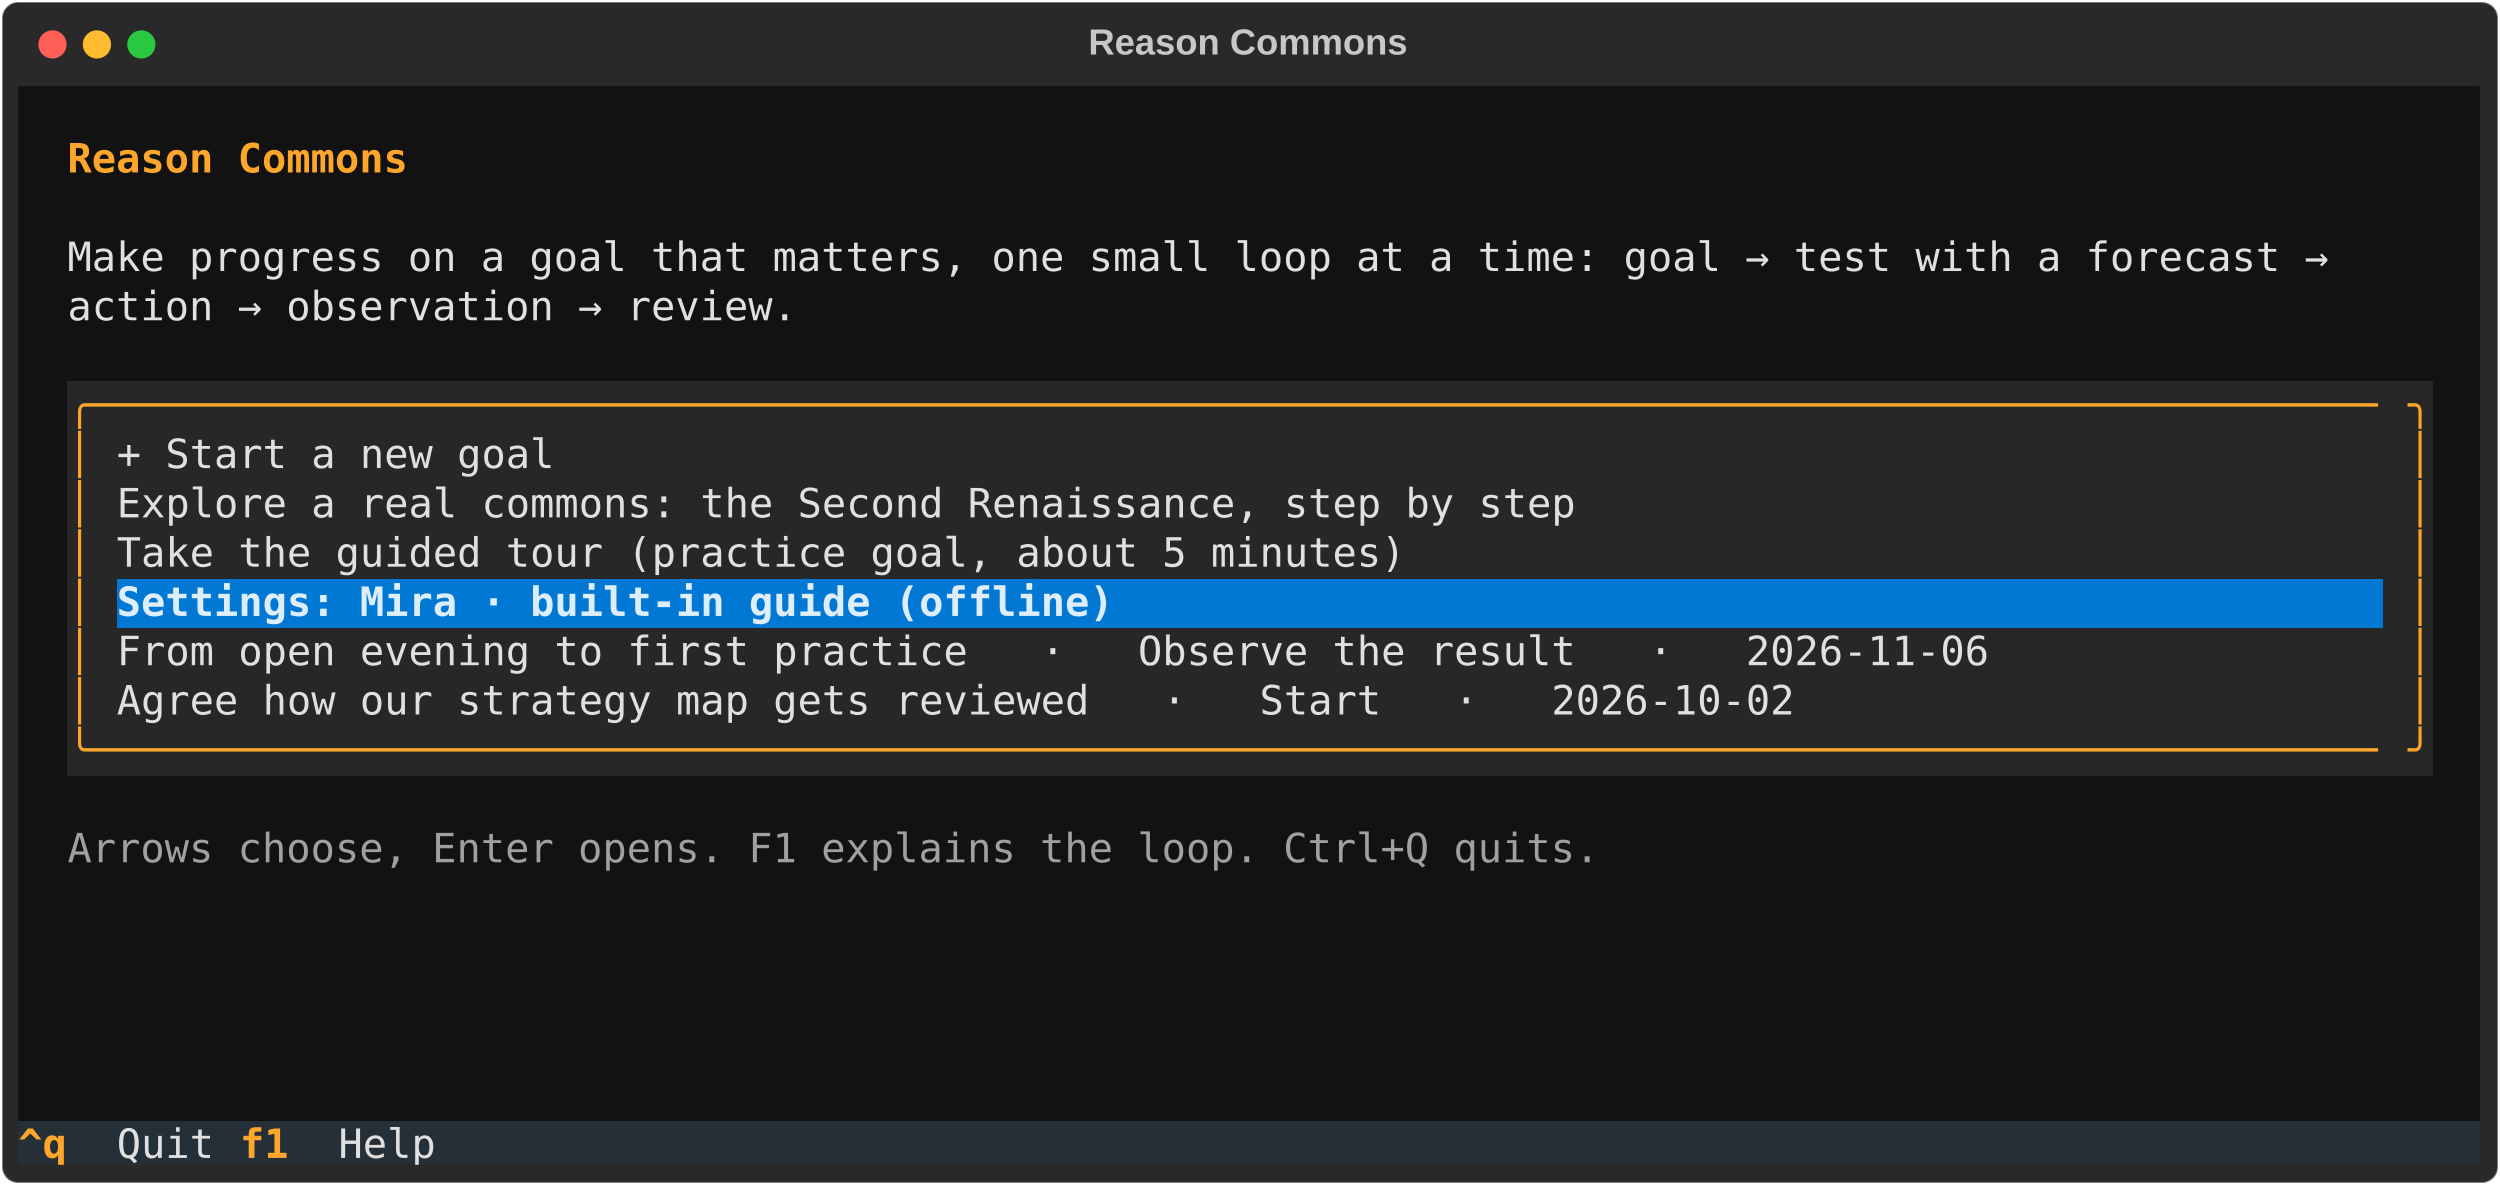
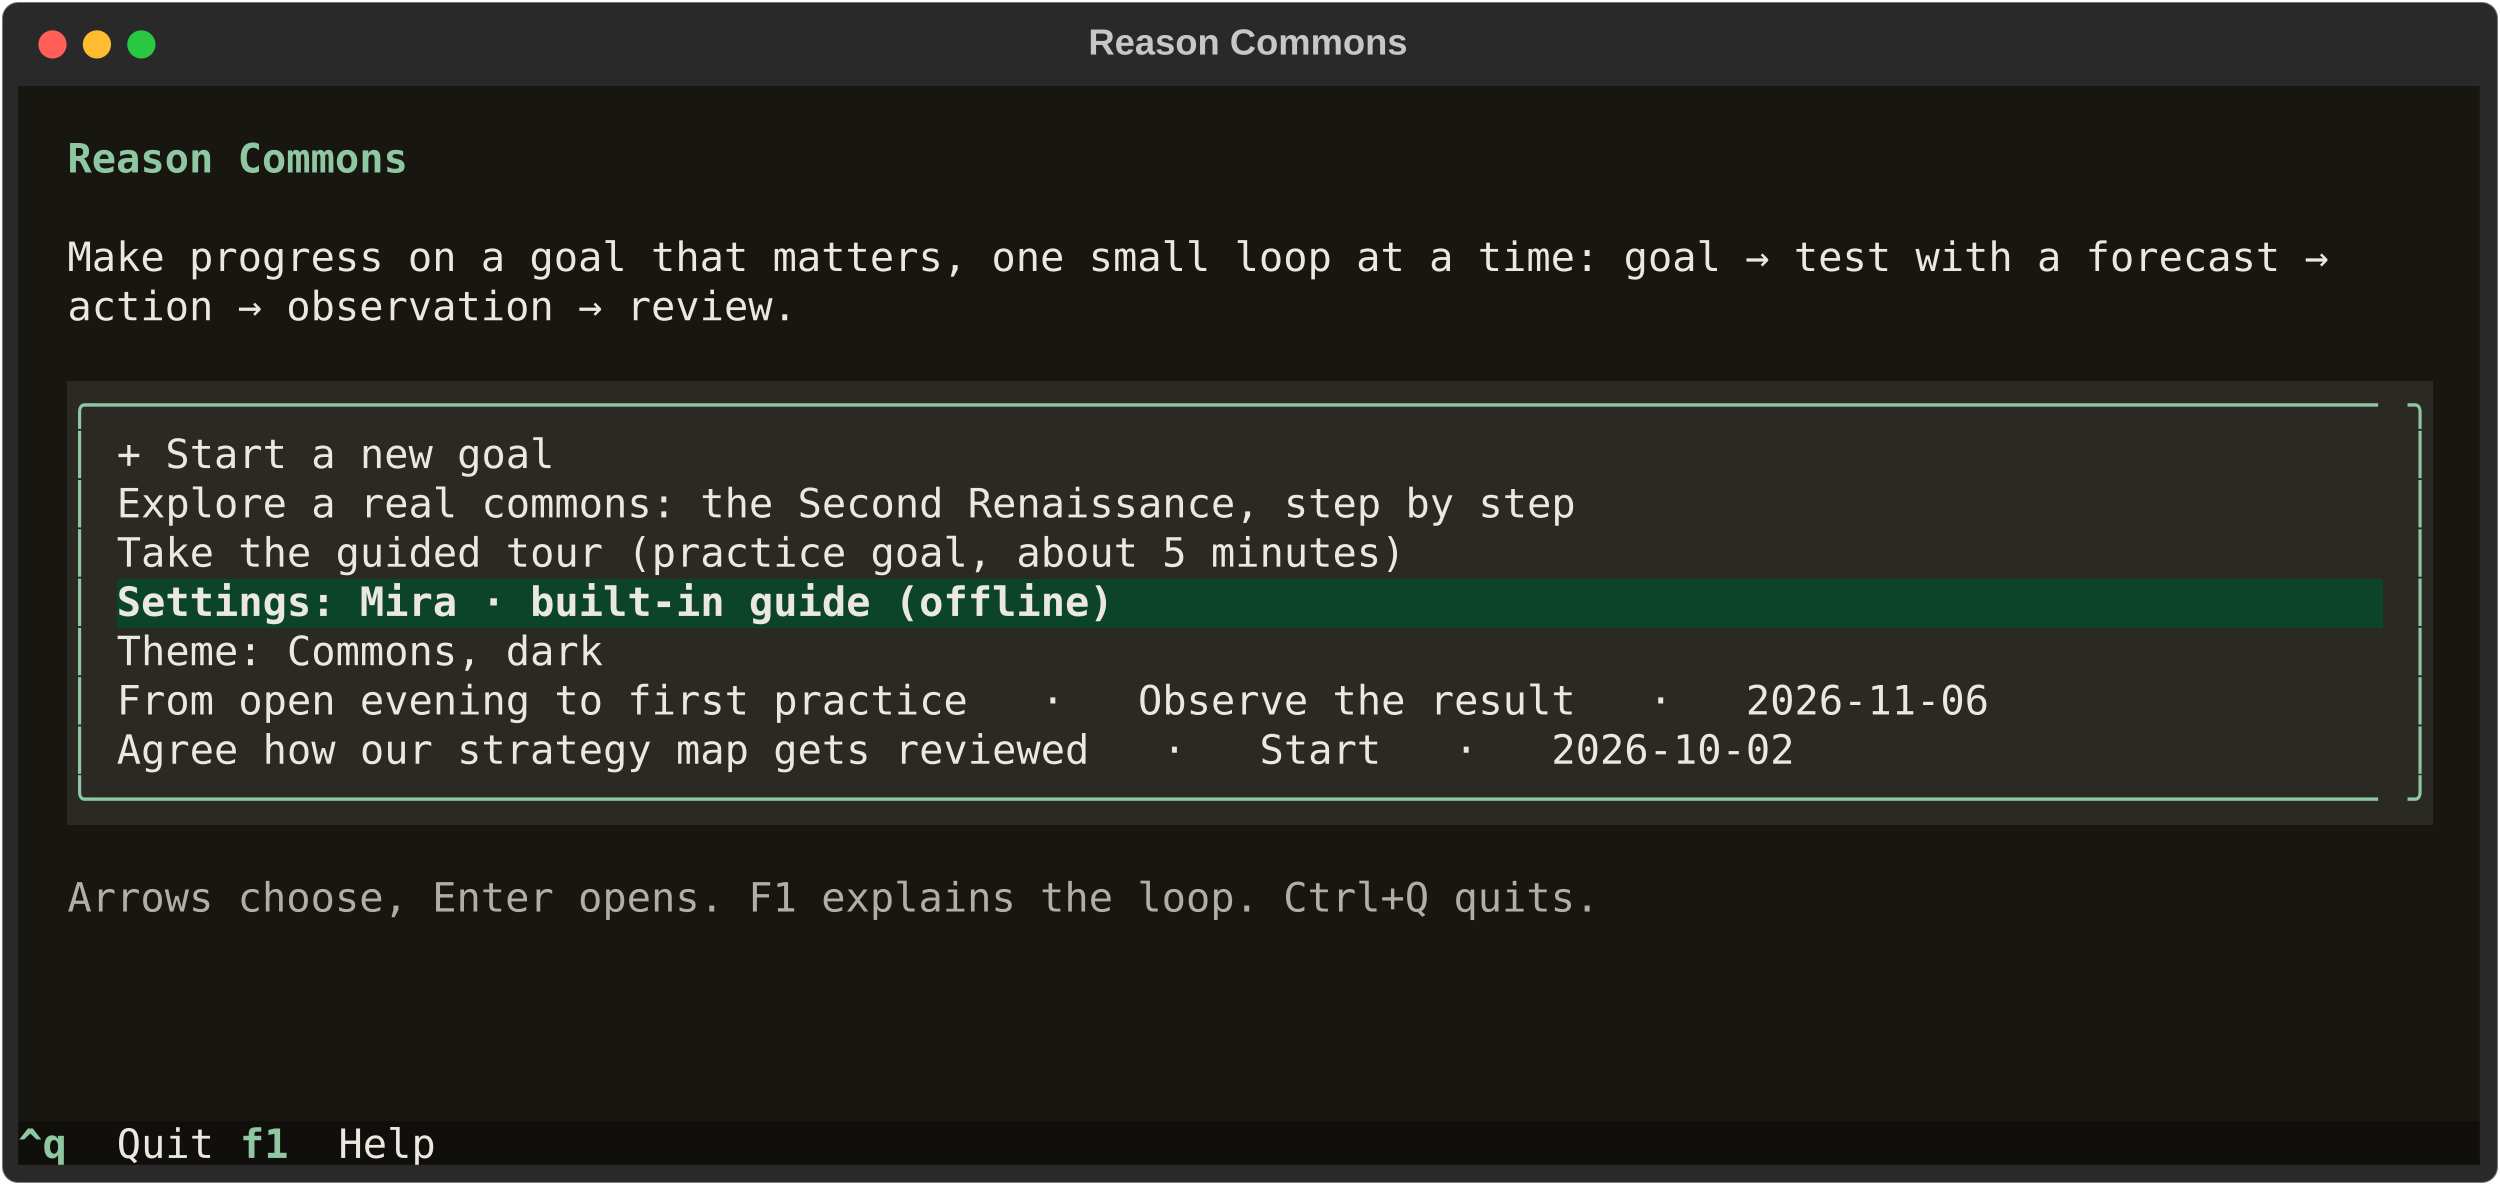
<svg xmlns="http://www.w3.org/2000/svg" class="rich-terminal" viewBox="0 0 1238 586.8">
  <style>

    @font-face {
        font-family: "Fira Code";
        src: local("FiraCode-Regular"),
                url("https://cdnjs.cloudflare.com/ajax/libs/firacode/6.2.0/woff2/FiraCode-Regular.woff2") format("woff2"),
                url("https://cdnjs.cloudflare.com/ajax/libs/firacode/6.2.0/woff/FiraCode-Regular.woff") format("woff");
        font-style: normal;
        font-weight: 400;
    }
    @font-face {
        font-family: "Fira Code";
        src: local("FiraCode-Bold"),
                url("https://cdnjs.cloudflare.com/ajax/libs/firacode/6.2.0/woff2/FiraCode-Bold.woff2") format("woff2"),
                url("https://cdnjs.cloudflare.com/ajax/libs/firacode/6.2.0/woff/FiraCode-Bold.woff") format("woff");
        font-style: bold;
        font-weight: 700;
    }

-     .terminal-1116287441-matrix {
+     .terminal-3081340547-matrix {
        font-family: Fira Code, monospace;
        font-size: 20px;
        line-height: 24.4px;
        font-variant-east-asian: full-width;
    }

-     .terminal-1116287441-title {
+     .terminal-3081340547-title {
        font-size: 18px;
        font-weight: bold;
        font-family: arial;
    }

-     .terminal-1116287441-r1 { fill: #c5c8c6 }
- .terminal-1116287441-r2 { fill: #fea62b;font-weight: bold }
- .terminal-1116287441-r3 { fill: #e0e0e0 }
- .terminal-1116287441-r4 { fill: #fea62b }
- .terminal-1116287441-r5 { fill: #ddedf9;font-weight: bold }
- .terminal-1116287441-r6 { fill: #a0a0a0 }
- .terminal-1116287441-r7 { fill: #ffa62b;font-weight: bold }
+     .terminal-3081340547-r1 { fill: #c5c8c6 }
+ .terminal-3081340547-r2 { fill: #8ec7a1;font-weight: bold }
+ .terminal-3081340547-r3 { fill: #eae8e1 }
+ .terminal-3081340547-r4 { fill: #8ec7a1 }
+ .terminal-3081340547-r5 { fill: #eae8e1;font-weight: bold }
+ .terminal-3081340547-r6 { fill: #b0aea8 }
    </style>
  <defs>
-     <clipPath id="terminal-1116287441-clip-terminal">
+     <clipPath id="terminal-3081340547-clip-terminal">
      <rect x="0" y="0" width="1219.0" height="535.8" />
    </clipPath>
-     <clipPath id="terminal-1116287441-line-0">
+     <clipPath id="terminal-3081340547-line-0">
      <rect x="0" y="1.5" width="1220" height="24.65" />
    </clipPath>
-     <clipPath id="terminal-1116287441-line-1">
+     <clipPath id="terminal-3081340547-line-1">
      <rect x="0" y="25.9" width="1220" height="24.65" />
    </clipPath>
-     <clipPath id="terminal-1116287441-line-2">
+     <clipPath id="terminal-3081340547-line-2">
      <rect x="0" y="50.3" width="1220" height="24.65" />
    </clipPath>
-     <clipPath id="terminal-1116287441-line-3">
+     <clipPath id="terminal-3081340547-line-3">
      <rect x="0" y="74.7" width="1220" height="24.65" />
    </clipPath>
-     <clipPath id="terminal-1116287441-line-4">
+     <clipPath id="terminal-3081340547-line-4">
      <rect x="0" y="99.1" width="1220" height="24.65" />
    </clipPath>
-     <clipPath id="terminal-1116287441-line-5">
+     <clipPath id="terminal-3081340547-line-5">
      <rect x="0" y="123.5" width="1220" height="24.65" />
    </clipPath>
-     <clipPath id="terminal-1116287441-line-6">
+     <clipPath id="terminal-3081340547-line-6">
      <rect x="0" y="147.9" width="1220" height="24.65" />
    </clipPath>
-     <clipPath id="terminal-1116287441-line-7">
+     <clipPath id="terminal-3081340547-line-7">
      <rect x="0" y="172.3" width="1220" height="24.65" />
    </clipPath>
-     <clipPath id="terminal-1116287441-line-8">
+     <clipPath id="terminal-3081340547-line-8">
      <rect x="0" y="196.7" width="1220" height="24.65" />
    </clipPath>
-     <clipPath id="terminal-1116287441-line-9">
+     <clipPath id="terminal-3081340547-line-9">
      <rect x="0" y="221.1" width="1220" height="24.65" />
    </clipPath>
-     <clipPath id="terminal-1116287441-line-10">
+     <clipPath id="terminal-3081340547-line-10">
      <rect x="0" y="245.5" width="1220" height="24.65" />
    </clipPath>
-     <clipPath id="terminal-1116287441-line-11">
+     <clipPath id="terminal-3081340547-line-11">
      <rect x="0" y="269.9" width="1220" height="24.65" />
    </clipPath>
-     <clipPath id="terminal-1116287441-line-12">
+     <clipPath id="terminal-3081340547-line-12">
      <rect x="0" y="294.3" width="1220" height="24.65" />
    </clipPath>
-     <clipPath id="terminal-1116287441-line-13">
+     <clipPath id="terminal-3081340547-line-13">
      <rect x="0" y="318.7" width="1220" height="24.65" />
    </clipPath>
-     <clipPath id="terminal-1116287441-line-14">
+     <clipPath id="terminal-3081340547-line-14">
      <rect x="0" y="343.1" width="1220" height="24.65" />
    </clipPath>
-     <clipPath id="terminal-1116287441-line-15">
+     <clipPath id="terminal-3081340547-line-15">
      <rect x="0" y="367.5" width="1220" height="24.65" />
    </clipPath>
-     <clipPath id="terminal-1116287441-line-16">
+     <clipPath id="terminal-3081340547-line-16">
      <rect x="0" y="391.9" width="1220" height="24.65" />
    </clipPath>
-     <clipPath id="terminal-1116287441-line-17">
+     <clipPath id="terminal-3081340547-line-17">
      <rect x="0" y="416.3" width="1220" height="24.65" />
    </clipPath>
-     <clipPath id="terminal-1116287441-line-18">
+     <clipPath id="terminal-3081340547-line-18">
      <rect x="0" y="440.7" width="1220" height="24.65" />
    </clipPath>
-     <clipPath id="terminal-1116287441-line-19">
+     <clipPath id="terminal-3081340547-line-19">
      <rect x="0" y="465.1" width="1220" height="24.65" />
    </clipPath>
-     <clipPath id="terminal-1116287441-line-20">
+     <clipPath id="terminal-3081340547-line-20">
      <rect x="0" y="489.5" width="1220" height="24.65" />
    </clipPath>
  </defs>
  <rect fill="#292929" stroke="rgba(255,255,255,0.35)" stroke-width="1" x="1" y="1" width="1236" height="584.8" rx="8" />
-   <text class="terminal-1116287441-title" fill="#c5c8c6" text-anchor="middle" x="618" y="27">Reason Commons</text>
+   <text class="terminal-3081340547-title" fill="#c5c8c6" text-anchor="middle" x="618" y="27">Reason Commons</text>
  <g transform="translate(26,22)">
    <circle cx="0" cy="0" r="7" fill="#ff5f57" />
    <circle cx="22" cy="0" r="7" fill="#febc2e" />
    <circle cx="44" cy="0" r="7" fill="#28c840" />
  </g>
-   <g transform="translate(9, 41)" clip-path="url(#terminal-1116287441-clip-terminal)">
-     <rect fill="#121212" x="0" y="1.5" width="1220" height="24.65" shape-rendering="crispEdges" />
-     <rect fill="#121212" x="0" y="25.9" width="24.4" height="24.65" shape-rendering="crispEdges" />
-     <rect fill="#121212" x="24.4" y="25.9" width="170.8" height="24.65" shape-rendering="crispEdges" />
-     <rect fill="#121212" x="195.2" y="25.9" width="1000.4" height="24.65" shape-rendering="crispEdges" />
-     <rect fill="#121212" x="1195.6" y="25.9" width="24.4" height="24.65" shape-rendering="crispEdges" />
-     <rect fill="#121212" x="0" y="50.3" width="24.4" height="24.65" shape-rendering="crispEdges" />
-     <rect fill="#121212" x="24.4" y="50.3" width="1171.2" height="24.65" shape-rendering="crispEdges" />
-     <rect fill="#121212" x="1195.6" y="50.3" width="24.4" height="24.65" shape-rendering="crispEdges" />
-     <rect fill="#121212" x="0" y="74.7" width="24.4" height="24.65" shape-rendering="crispEdges" />
-     <rect fill="#121212" x="24.4" y="74.7" width="1134.6" height="24.65" shape-rendering="crispEdges" />
-     <rect fill="#121212" x="1159" y="74.7" width="36.6" height="24.65" shape-rendering="crispEdges" />
-     <rect fill="#121212" x="1195.6" y="74.7" width="24.4" height="24.65" shape-rendering="crispEdges" />
-     <rect fill="#121212" x="0" y="99.1" width="24.4" height="24.65" shape-rendering="crispEdges" />
-     <rect fill="#121212" x="24.4" y="99.1" width="366" height="24.65" shape-rendering="crispEdges" />
-     <rect fill="#121212" x="390.4" y="99.1" width="805.2" height="24.65" shape-rendering="crispEdges" />
-     <rect fill="#121212" x="1195.6" y="99.1" width="24.4" height="24.65" shape-rendering="crispEdges" />
-     <rect fill="#121212" x="0" y="123.5" width="24.4" height="24.65" shape-rendering="crispEdges" />
-     <rect fill="#121212" x="24.4" y="123.5" width="1171.2" height="24.65" shape-rendering="crispEdges" />
-     <rect fill="#121212" x="1195.6" y="123.5" width="24.4" height="24.65" shape-rendering="crispEdges" />
-     <rect fill="#121212" x="0" y="147.9" width="24.4" height="24.65" shape-rendering="crispEdges" />
-     <rect fill="#272727" x="24.4" y="147.9" width="12.2" height="24.65" shape-rendering="crispEdges" />
-     <rect fill="#272727" x="36.6" y="147.9" width="1146.8" height="24.65" shape-rendering="crispEdges" />
-     <rect fill="#272727" x="1183.4" y="147.9" width="12.2" height="24.65" shape-rendering="crispEdges" />
-     <rect fill="#121212" x="1195.6" y="147.9" width="24.4" height="24.65" shape-rendering="crispEdges" />
-     <rect fill="#121212" x="0" y="172.3" width="24.4" height="24.65" shape-rendering="crispEdges" />
-     <rect fill="#272727" x="24.4" y="172.3" width="12.2" height="24.65" shape-rendering="crispEdges" />
-     <rect fill="#272727" x="36.6" y="172.3" width="12.2" height="24.65" shape-rendering="crispEdges" />
-     <rect fill="#272727" x="48.8" y="172.3" width="219.6" height="24.65" shape-rendering="crispEdges" />
-     <rect fill="#272727" x="268.4" y="172.3" width="902.8" height="24.65" shape-rendering="crispEdges" />
-     <rect fill="#272727" x="1171.2" y="172.3" width="12.2" height="24.65" shape-rendering="crispEdges" />
-     <rect fill="#272727" x="1183.4" y="172.3" width="12.2" height="24.65" shape-rendering="crispEdges" />
-     <rect fill="#121212" x="1195.6" y="172.3" width="24.4" height="24.65" shape-rendering="crispEdges" />
-     <rect fill="#121212" x="0" y="196.7" width="24.4" height="24.65" shape-rendering="crispEdges" />
-     <rect fill="#272727" x="24.4" y="196.7" width="12.2" height="24.65" shape-rendering="crispEdges" />
-     <rect fill="#272727" x="36.6" y="196.7" width="12.2" height="24.65" shape-rendering="crispEdges" />
-     <rect fill="#272727" x="48.8" y="196.7" width="756.4" height="24.65" shape-rendering="crispEdges" />
-     <rect fill="#272727" x="805.2" y="196.7" width="366" height="24.65" shape-rendering="crispEdges" />
-     <rect fill="#272727" x="1171.2" y="196.7" width="12.2" height="24.65" shape-rendering="crispEdges" />
-     <rect fill="#272727" x="1183.4" y="196.7" width="12.2" height="24.65" shape-rendering="crispEdges" />
-     <rect fill="#121212" x="1195.6" y="196.7" width="24.4" height="24.65" shape-rendering="crispEdges" />
-     <rect fill="#121212" x="0" y="221.1" width="24.4" height="24.65" shape-rendering="crispEdges" />
-     <rect fill="#272727" x="24.4" y="221.1" width="12.2" height="24.65" shape-rendering="crispEdges" />
-     <rect fill="#272727" x="36.6" y="221.1" width="12.2" height="24.65" shape-rendering="crispEdges" />
-     <rect fill="#272727" x="48.8" y="221.1" width="671" height="24.65" shape-rendering="crispEdges" />
-     <rect fill="#272727" x="719.8" y="221.1" width="451.4" height="24.65" shape-rendering="crispEdges" />
-     <rect fill="#272727" x="1171.2" y="221.1" width="12.2" height="24.65" shape-rendering="crispEdges" />
-     <rect fill="#272727" x="1183.4" y="221.1" width="12.2" height="24.65" shape-rendering="crispEdges" />
-     <rect fill="#121212" x="1195.6" y="221.1" width="24.4" height="24.65" shape-rendering="crispEdges" />
-     <rect fill="#121212" x="0" y="245.5" width="24.4" height="24.65" shape-rendering="crispEdges" />
-     <rect fill="#272727" x="24.4" y="245.5" width="12.2" height="24.65" shape-rendering="crispEdges" />
-     <rect fill="#272727" x="36.6" y="245.5" width="12.2" height="24.65" shape-rendering="crispEdges" />
-     <rect fill="#0178d4" x="48.8" y="245.5" width="524.6" height="24.65" shape-rendering="crispEdges" />
-     <rect fill="#0178d4" x="573.4" y="245.5" width="597.8" height="24.65" shape-rendering="crispEdges" />
-     <rect fill="#272727" x="1171.2" y="245.5" width="12.2" height="24.65" shape-rendering="crispEdges" />
-     <rect fill="#272727" x="1183.4" y="245.5" width="12.2" height="24.65" shape-rendering="crispEdges" />
-     <rect fill="#121212" x="1195.6" y="245.5" width="24.4" height="24.65" shape-rendering="crispEdges" />
-     <rect fill="#121212" x="0" y="269.9" width="24.4" height="24.65" shape-rendering="crispEdges" />
-     <rect fill="#272727" x="24.4" y="269.9" width="12.2" height="24.65" shape-rendering="crispEdges" />
-     <rect fill="#272727" x="36.6" y="269.9" width="12.2" height="24.65" shape-rendering="crispEdges" />
-     <rect fill="#272727" x="48.8" y="269.9" width="939.4" height="24.65" shape-rendering="crispEdges" />
-     <rect fill="#272727" x="988.2" y="269.9" width="183" height="24.65" shape-rendering="crispEdges" />
-     <rect fill="#272727" x="1171.2" y="269.9" width="12.2" height="24.65" shape-rendering="crispEdges" />
-     <rect fill="#272727" x="1183.4" y="269.9" width="12.2" height="24.65" shape-rendering="crispEdges" />
-     <rect fill="#121212" x="1195.6" y="269.9" width="24.4" height="24.65" shape-rendering="crispEdges" />
-     <rect fill="#121212" x="0" y="294.3" width="24.4" height="24.65" shape-rendering="crispEdges" />
-     <rect fill="#272727" x="24.4" y="294.3" width="12.2" height="24.65" shape-rendering="crispEdges" />
-     <rect fill="#272727" x="36.6" y="294.3" width="12.2" height="24.65" shape-rendering="crispEdges" />
-     <rect fill="#272727" x="48.8" y="294.3" width="841.8" height="24.65" shape-rendering="crispEdges" />
-     <rect fill="#272727" x="890.6" y="294.3" width="280.6" height="24.65" shape-rendering="crispEdges" />
-     <rect fill="#272727" x="1171.2" y="294.3" width="12.2" height="24.65" shape-rendering="crispEdges" />
-     <rect fill="#272727" x="1183.4" y="294.3" width="12.2" height="24.65" shape-rendering="crispEdges" />
-     <rect fill="#121212" x="1195.6" y="294.3" width="24.4" height="24.65" shape-rendering="crispEdges" />
-     <rect fill="#121212" x="0" y="318.7" width="24.4" height="24.65" shape-rendering="crispEdges" />
-     <rect fill="#272727" x="24.4" y="318.7" width="12.2" height="24.65" shape-rendering="crispEdges" />
-     <rect fill="#272727" x="36.6" y="318.7" width="1146.8" height="24.65" shape-rendering="crispEdges" />
-     <rect fill="#272727" x="1183.4" y="318.7" width="12.2" height="24.65" shape-rendering="crispEdges" />
-     <rect fill="#121212" x="1195.6" y="318.7" width="24.4" height="24.65" shape-rendering="crispEdges" />
-     <rect fill="#121212" x="0" y="343.1" width="24.4" height="24.65" shape-rendering="crispEdges" />
-     <rect fill="#121212" x="24.4" y="343.1" width="1171.2" height="24.65" shape-rendering="crispEdges" />
-     <rect fill="#121212" x="1195.6" y="343.1" width="24.4" height="24.65" shape-rendering="crispEdges" />
-     <rect fill="#121212" x="0" y="367.5" width="24.4" height="24.65" shape-rendering="crispEdges" />
-     <rect fill="#121212" x="24.4" y="367.5" width="768.6" height="24.65" shape-rendering="crispEdges" />
-     <rect fill="#121212" x="793" y="367.5" width="402.6" height="24.65" shape-rendering="crispEdges" />
-     <rect fill="#121212" x="1195.6" y="367.5" width="24.4" height="24.65" shape-rendering="crispEdges" />
-     <rect fill="#121212" x="0" y="391.9" width="24.4" height="24.65" shape-rendering="crispEdges" />
-     <rect fill="#121212" x="24.4" y="391.9" width="1171.2" height="24.65" shape-rendering="crispEdges" />
-     <rect fill="#121212" x="1195.6" y="391.9" width="24.4" height="24.65" shape-rendering="crispEdges" />
-     <rect fill="#121212" x="0" y="416.3" width="24.4" height="24.65" shape-rendering="crispEdges" />
-     <rect fill="#121212" x="24.4" y="416.3" width="1171.2" height="24.65" shape-rendering="crispEdges" />
-     <rect fill="#121212" x="1195.6" y="416.3" width="24.4" height="24.65" shape-rendering="crispEdges" />
-     <rect fill="#121212" x="0" y="440.7" width="24.4" height="24.65" shape-rendering="crispEdges" />
-     <rect fill="#121212" x="24.4" y="440.7" width="1171.2" height="24.65" shape-rendering="crispEdges" />
-     <rect fill="#121212" x="1195.6" y="440.7" width="24.4" height="24.65" shape-rendering="crispEdges" />
-     <rect fill="#121212" x="0" y="465.1" width="24.4" height="24.65" shape-rendering="crispEdges" />
-     <rect fill="#121212" x="24.4" y="465.1" width="1171.2" height="24.65" shape-rendering="crispEdges" />
-     <rect fill="#121212" x="1195.6" y="465.1" width="24.4" height="24.65" shape-rendering="crispEdges" />
-     <rect fill="#121212" x="0" y="489.5" width="1220" height="24.65" shape-rendering="crispEdges" />
-     <rect fill="#242f38" x="0" y="513.9" width="48.8" height="24.65" shape-rendering="crispEdges" />
-     <rect fill="#242f38" x="48.8" y="513.9" width="61" height="24.65" shape-rendering="crispEdges" />
-     <rect fill="#242f38" x="109.8" y="513.9" width="48.8" height="24.65" shape-rendering="crispEdges" />
-     <rect fill="#242f38" x="158.6" y="513.9" width="61" height="24.65" shape-rendering="crispEdges" />
-     <rect fill="#242f38" x="219.6" y="513.9" width="1000.4" height="24.65" shape-rendering="crispEdges" />
-     <g class="terminal-1116287441-matrix">
-       <text class="terminal-1116287441-r1" x="1220" y="20" textLength="12.2" clip-path="url(#terminal-1116287441-line-0)">
- </text>
-       <text class="terminal-1116287441-r2" x="24.4" y="44.4" textLength="170.8" clip-path="url(#terminal-1116287441-line-1)">Reason Commons</text>
-       <text class="terminal-1116287441-r1" x="1220" y="44.4" textLength="12.2" clip-path="url(#terminal-1116287441-line-1)">
- </text>
-       <text class="terminal-1116287441-r1" x="1220" y="68.8" textLength="12.2" clip-path="url(#terminal-1116287441-line-2)">
- </text>
-       <text class="terminal-1116287441-r3" x="24.4" y="93.2" textLength="1134.6" clip-path="url(#terminal-1116287441-line-3)">Make progress on a goal that matters, one small loop at a time: goal → test with a forecast →</text>
-       <text class="terminal-1116287441-r1" x="1220" y="93.2" textLength="12.2" clip-path="url(#terminal-1116287441-line-3)">
- </text>
-       <text class="terminal-1116287441-r3" x="24.4" y="117.6" textLength="366" clip-path="url(#terminal-1116287441-line-4)">action → observation → review.</text>
-       <text class="terminal-1116287441-r1" x="1220" y="117.6" textLength="12.2" clip-path="url(#terminal-1116287441-line-4)">
- </text>
-       <text class="terminal-1116287441-r1" x="1220" y="142" textLength="12.2" clip-path="url(#terminal-1116287441-line-5)">
- </text>
-       <text class="terminal-1116287441-r4" x="24.4" y="166.4" textLength="12.2" clip-path="url(#terminal-1116287441-line-6)">╭</text>
-       <text class="terminal-1116287441-r4" x="36.6" y="166.4" textLength="1146.8" clip-path="url(#terminal-1116287441-line-6)">──────────────────────────────────────────────────────────────────────────────────────────────</text>
-       <text class="terminal-1116287441-r4" x="1183.4" y="166.4" textLength="12.2" clip-path="url(#terminal-1116287441-line-6)">╮</text>
-       <text class="terminal-1116287441-r1" x="1220" y="166.4" textLength="12.2" clip-path="url(#terminal-1116287441-line-6)">
- </text>
-       <text class="terminal-1116287441-r4" x="24.4" y="190.8" textLength="12.2" clip-path="url(#terminal-1116287441-line-7)">│</text>
-       <text class="terminal-1116287441-r3" x="48.8" y="190.8" textLength="219.6" clip-path="url(#terminal-1116287441-line-7)">+ Start a new goal</text>
-       <text class="terminal-1116287441-r4" x="1183.4" y="190.8" textLength="12.2" clip-path="url(#terminal-1116287441-line-7)">│</text>
-       <text class="terminal-1116287441-r1" x="1220" y="190.8" textLength="12.2" clip-path="url(#terminal-1116287441-line-7)">
- </text>
-       <text class="terminal-1116287441-r4" x="24.4" y="215.2" textLength="12.2" clip-path="url(#terminal-1116287441-line-8)">│</text>
-       <text class="terminal-1116287441-r3" x="48.8" y="215.2" textLength="756.4" clip-path="url(#terminal-1116287441-line-8)">  Explore a real commons: the Second Renaissance, step by step</text>
-       <text class="terminal-1116287441-r4" x="1183.4" y="215.2" textLength="12.2" clip-path="url(#terminal-1116287441-line-8)">│</text>
-       <text class="terminal-1116287441-r1" x="1220" y="215.2" textLength="12.2" clip-path="url(#terminal-1116287441-line-8)">
- </text>
-       <text class="terminal-1116287441-r4" x="24.4" y="239.6" textLength="12.2" clip-path="url(#terminal-1116287441-line-9)">│</text>
-       <text class="terminal-1116287441-r3" x="48.8" y="239.6" textLength="671" clip-path="url(#terminal-1116287441-line-9)">  Take the guided tour (practice goal, about 5 minutes)</text>
-       <text class="terminal-1116287441-r4" x="1183.4" y="239.6" textLength="12.2" clip-path="url(#terminal-1116287441-line-9)">│</text>
-       <text class="terminal-1116287441-r1" x="1220" y="239.6" textLength="12.2" clip-path="url(#terminal-1116287441-line-9)">
- </text>
-       <text class="terminal-1116287441-r4" x="24.4" y="264" textLength="12.2" clip-path="url(#terminal-1116287441-line-10)">│</text>
-       <text class="terminal-1116287441-r5" x="48.8" y="264" textLength="524.6" clip-path="url(#terminal-1116287441-line-10)">  Settings: Mira · built-in guide (offline)</text>
-       <text class="terminal-1116287441-r4" x="1183.4" y="264" textLength="12.2" clip-path="url(#terminal-1116287441-line-10)">│</text>
-       <text class="terminal-1116287441-r1" x="1220" y="264" textLength="12.2" clip-path="url(#terminal-1116287441-line-10)">
- </text>
-       <text class="terminal-1116287441-r4" x="24.4" y="288.4" textLength="12.2" clip-path="url(#terminal-1116287441-line-11)">│</text>
-       <text class="terminal-1116287441-r3" x="48.8" y="288.4" textLength="939.4" clip-path="url(#terminal-1116287441-line-11)">From open evening to first practice   ·   Observe the result   ·   2026-11-06</text>
-       <text class="terminal-1116287441-r4" x="1183.4" y="288.4" textLength="12.2" clip-path="url(#terminal-1116287441-line-11)">│</text>
-       <text class="terminal-1116287441-r1" x="1220" y="288.4" textLength="12.2" clip-path="url(#terminal-1116287441-line-11)">
- </text>
-       <text class="terminal-1116287441-r4" x="24.4" y="312.8" textLength="12.2" clip-path="url(#terminal-1116287441-line-12)">│</text>
-       <text class="terminal-1116287441-r3" x="48.8" y="312.8" textLength="841.8" clip-path="url(#terminal-1116287441-line-12)">Agree how our strategy map gets reviewed   ·   Start   ·   2026-10-02</text>
-       <text class="terminal-1116287441-r4" x="1183.4" y="312.8" textLength="12.2" clip-path="url(#terminal-1116287441-line-12)">│</text>
-       <text class="terminal-1116287441-r1" x="1220" y="312.8" textLength="12.2" clip-path="url(#terminal-1116287441-line-12)">
- </text>
-       <text class="terminal-1116287441-r4" x="24.4" y="337.2" textLength="12.2" clip-path="url(#terminal-1116287441-line-13)">╰</text>
-       <text class="terminal-1116287441-r4" x="36.6" y="337.2" textLength="1146.8" clip-path="url(#terminal-1116287441-line-13)">──────────────────────────────────────────────────────────────────────────────────────────────</text>
-       <text class="terminal-1116287441-r4" x="1183.4" y="337.2" textLength="12.2" clip-path="url(#terminal-1116287441-line-13)">╯</text>
-       <text class="terminal-1116287441-r1" x="1220" y="337.2" textLength="12.2" clip-path="url(#terminal-1116287441-line-13)">
- </text>
-       <text class="terminal-1116287441-r1" x="1220" y="361.6" textLength="12.2" clip-path="url(#terminal-1116287441-line-14)">
- </text>
-       <text class="terminal-1116287441-r6" x="24.4" y="386" textLength="768.6" clip-path="url(#terminal-1116287441-line-15)">Arrows choose, Enter opens. F1 explains the loop. Ctrl+Q quits.</text>
-       <text class="terminal-1116287441-r1" x="1220" y="386" textLength="12.2" clip-path="url(#terminal-1116287441-line-15)">
- </text>
-       <text class="terminal-1116287441-r1" x="1220" y="410.4" textLength="12.2" clip-path="url(#terminal-1116287441-line-16)">
- </text>
-       <text class="terminal-1116287441-r1" x="1220" y="434.8" textLength="12.2" clip-path="url(#terminal-1116287441-line-17)">
- </text>
-       <text class="terminal-1116287441-r1" x="1220" y="459.2" textLength="12.2" clip-path="url(#terminal-1116287441-line-18)">
- </text>
-       <text class="terminal-1116287441-r1" x="1220" y="483.6" textLength="12.2" clip-path="url(#terminal-1116287441-line-19)">
- </text>
-       <text class="terminal-1116287441-r1" x="1220" y="508" textLength="12.2" clip-path="url(#terminal-1116287441-line-20)">
- </text>
-       <text class="terminal-1116287441-r7" x="0" y="532.4" textLength="48.8" clip-path="url(#terminal-1116287441-line-21)"> ^q </text>
-       <text class="terminal-1116287441-r3" x="48.8" y="532.4" textLength="61" clip-path="url(#terminal-1116287441-line-21)">Quit </text>
-       <text class="terminal-1116287441-r7" x="109.8" y="532.4" textLength="48.8" clip-path="url(#terminal-1116287441-line-21)"> f1 </text>
-       <text class="terminal-1116287441-r3" x="158.6" y="532.4" textLength="61" clip-path="url(#terminal-1116287441-line-21)">Help </text>
+   <g transform="translate(9, 41)" clip-path="url(#terminal-3081340547-clip-terminal)">
+     <rect fill="#181611" x="0" y="1.5" width="1220" height="24.65" shape-rendering="crispEdges" />
+     <rect fill="#181611" x="0" y="25.9" width="24.4" height="24.65" shape-rendering="crispEdges" />
+     <rect fill="#181611" x="24.4" y="25.9" width="170.8" height="24.65" shape-rendering="crispEdges" />
+     <rect fill="#181611" x="195.2" y="25.9" width="1000.4" height="24.65" shape-rendering="crispEdges" />
+     <rect fill="#181611" x="1195.6" y="25.9" width="24.4" height="24.65" shape-rendering="crispEdges" />
+     <rect fill="#181611" x="0" y="50.3" width="24.4" height="24.65" shape-rendering="crispEdges" />
+     <rect fill="#181611" x="24.4" y="50.3" width="1171.2" height="24.65" shape-rendering="crispEdges" />
+     <rect fill="#181611" x="1195.6" y="50.3" width="24.4" height="24.65" shape-rendering="crispEdges" />
+     <rect fill="#181611" x="0" y="74.7" width="24.4" height="24.65" shape-rendering="crispEdges" />
+     <rect fill="#181611" x="24.4" y="74.7" width="1134.6" height="24.65" shape-rendering="crispEdges" />
+     <rect fill="#181611" x="1159" y="74.7" width="36.6" height="24.65" shape-rendering="crispEdges" />
+     <rect fill="#181611" x="1195.6" y="74.7" width="24.4" height="24.65" shape-rendering="crispEdges" />
+     <rect fill="#181611" x="0" y="99.1" width="24.4" height="24.65" shape-rendering="crispEdges" />
+     <rect fill="#181611" x="24.4" y="99.1" width="366" height="24.65" shape-rendering="crispEdges" />
+     <rect fill="#181611" x="390.4" y="99.1" width="805.2" height="24.65" shape-rendering="crispEdges" />
+     <rect fill="#181611" x="1195.6" y="99.1" width="24.4" height="24.65" shape-rendering="crispEdges" />
+     <rect fill="#181611" x="0" y="123.5" width="24.4" height="24.65" shape-rendering="crispEdges" />
+     <rect fill="#181611" x="24.4" y="123.5" width="1171.2" height="24.65" shape-rendering="crispEdges" />
+     <rect fill="#181611" x="1195.6" y="123.5" width="24.4" height="24.65" shape-rendering="crispEdges" />
+     <rect fill="#181611" x="0" y="147.9" width="24.4" height="24.65" shape-rendering="crispEdges" />
+     <rect fill="#2b2924" x="24.4" y="147.9" width="12.2" height="24.65" shape-rendering="crispEdges" />
+     <rect fill="#2b2924" x="36.6" y="147.9" width="1146.8" height="24.65" shape-rendering="crispEdges" />
+     <rect fill="#2b2924" x="1183.4" y="147.9" width="12.2" height="24.65" shape-rendering="crispEdges" />
+     <rect fill="#181611" x="1195.6" y="147.9" width="24.4" height="24.65" shape-rendering="crispEdges" />
+     <rect fill="#181611" x="0" y="172.3" width="24.4" height="24.65" shape-rendering="crispEdges" />
+     <rect fill="#2b2924" x="24.4" y="172.3" width="12.2" height="24.65" shape-rendering="crispEdges" />
+     <rect fill="#2b2924" x="36.6" y="172.3" width="12.2" height="24.65" shape-rendering="crispEdges" />
+     <rect fill="#2b2924" x="48.8" y="172.3" width="219.6" height="24.65" shape-rendering="crispEdges" />
+     <rect fill="#2b2924" x="268.4" y="172.3" width="902.8" height="24.65" shape-rendering="crispEdges" />
+     <rect fill="#2b2924" x="1171.2" y="172.3" width="12.2" height="24.65" shape-rendering="crispEdges" />
+     <rect fill="#2b2924" x="1183.4" y="172.3" width="12.2" height="24.65" shape-rendering="crispEdges" />
+     <rect fill="#181611" x="1195.6" y="172.3" width="24.4" height="24.65" shape-rendering="crispEdges" />
+     <rect fill="#181611" x="0" y="196.7" width="24.4" height="24.65" shape-rendering="crispEdges" />
+     <rect fill="#2b2924" x="24.4" y="196.7" width="12.2" height="24.65" shape-rendering="crispEdges" />
+     <rect fill="#2b2924" x="36.6" y="196.7" width="12.2" height="24.65" shape-rendering="crispEdges" />
+     <rect fill="#2b2924" x="48.8" y="196.7" width="756.4" height="24.65" shape-rendering="crispEdges" />
+     <rect fill="#2b2924" x="805.2" y="196.7" width="366" height="24.65" shape-rendering="crispEdges" />
+     <rect fill="#2b2924" x="1171.2" y="196.7" width="12.2" height="24.65" shape-rendering="crispEdges" />
+     <rect fill="#2b2924" x="1183.4" y="196.7" width="12.2" height="24.65" shape-rendering="crispEdges" />
+     <rect fill="#181611" x="1195.6" y="196.7" width="24.4" height="24.65" shape-rendering="crispEdges" />
+     <rect fill="#181611" x="0" y="221.1" width="24.4" height="24.65" shape-rendering="crispEdges" />
+     <rect fill="#2b2924" x="24.4" y="221.1" width="12.2" height="24.65" shape-rendering="crispEdges" />
+     <rect fill="#2b2924" x="36.6" y="221.1" width="12.2" height="24.65" shape-rendering="crispEdges" />
+     <rect fill="#2b2924" x="48.8" y="221.1" width="671" height="24.65" shape-rendering="crispEdges" />
+     <rect fill="#2b2924" x="719.8" y="221.1" width="451.4" height="24.65" shape-rendering="crispEdges" />
+     <rect fill="#2b2924" x="1171.2" y="221.1" width="12.2" height="24.65" shape-rendering="crispEdges" />
+     <rect fill="#2b2924" x="1183.4" y="221.1" width="12.2" height="24.65" shape-rendering="crispEdges" />
+     <rect fill="#181611" x="1195.6" y="221.1" width="24.4" height="24.65" shape-rendering="crispEdges" />
+     <rect fill="#181611" x="0" y="245.5" width="24.4" height="24.65" shape-rendering="crispEdges" />
+     <rect fill="#2b2924" x="24.4" y="245.5" width="12.2" height="24.65" shape-rendering="crispEdges" />
+     <rect fill="#2b2924" x="36.6" y="245.5" width="12.2" height="24.65" shape-rendering="crispEdges" />
+     <rect fill="#0c432b" x="48.8" y="245.5" width="524.6" height="24.65" shape-rendering="crispEdges" />
+     <rect fill="#0c432b" x="573.4" y="245.5" width="597.8" height="24.65" shape-rendering="crispEdges" />
+     <rect fill="#2b2924" x="1171.2" y="245.5" width="12.2" height="24.65" shape-rendering="crispEdges" />
+     <rect fill="#2b2924" x="1183.4" y="245.5" width="12.2" height="24.65" shape-rendering="crispEdges" />
+     <rect fill="#181611" x="1195.6" y="245.5" width="24.4" height="24.65" shape-rendering="crispEdges" />
+     <rect fill="#181611" x="0" y="269.9" width="24.4" height="24.65" shape-rendering="crispEdges" />
+     <rect fill="#2b2924" x="24.4" y="269.9" width="12.2" height="24.65" shape-rendering="crispEdges" />
+     <rect fill="#2b2924" x="36.6" y="269.9" width="12.2" height="24.65" shape-rendering="crispEdges" />
+     <rect fill="#2b2924" x="48.8" y="269.9" width="268.4" height="24.65" shape-rendering="crispEdges" />
+     <rect fill="#2b2924" x="317.2" y="269.9" width="854" height="24.65" shape-rendering="crispEdges" />
+     <rect fill="#2b2924" x="1171.2" y="269.9" width="12.2" height="24.65" shape-rendering="crispEdges" />
+     <rect fill="#2b2924" x="1183.4" y="269.9" width="12.2" height="24.65" shape-rendering="crispEdges" />
+     <rect fill="#181611" x="1195.6" y="269.9" width="24.4" height="24.65" shape-rendering="crispEdges" />
+     <rect fill="#181611" x="0" y="294.3" width="24.4" height="24.65" shape-rendering="crispEdges" />
+     <rect fill="#2b2924" x="24.4" y="294.3" width="12.2" height="24.65" shape-rendering="crispEdges" />
+     <rect fill="#2b2924" x="36.6" y="294.3" width="12.2" height="24.65" shape-rendering="crispEdges" />
+     <rect fill="#2b2924" x="48.8" y="294.3" width="939.4" height="24.65" shape-rendering="crispEdges" />
+     <rect fill="#2b2924" x="988.2" y="294.3" width="183" height="24.65" shape-rendering="crispEdges" />
+     <rect fill="#2b2924" x="1171.2" y="294.3" width="12.2" height="24.65" shape-rendering="crispEdges" />
+     <rect fill="#2b2924" x="1183.4" y="294.3" width="12.2" height="24.65" shape-rendering="crispEdges" />
+     <rect fill="#181611" x="1195.6" y="294.3" width="24.4" height="24.65" shape-rendering="crispEdges" />
+     <rect fill="#181611" x="0" y="318.7" width="24.4" height="24.65" shape-rendering="crispEdges" />
+     <rect fill="#2b2924" x="24.4" y="318.7" width="12.2" height="24.65" shape-rendering="crispEdges" />
+     <rect fill="#2b2924" x="36.6" y="318.7" width="12.2" height="24.65" shape-rendering="crispEdges" />
+     <rect fill="#2b2924" x="48.8" y="318.7" width="841.8" height="24.65" shape-rendering="crispEdges" />
+     <rect fill="#2b2924" x="890.6" y="318.7" width="280.6" height="24.65" shape-rendering="crispEdges" />
+     <rect fill="#2b2924" x="1171.2" y="318.7" width="12.2" height="24.65" shape-rendering="crispEdges" />
+     <rect fill="#2b2924" x="1183.4" y="318.7" width="12.2" height="24.65" shape-rendering="crispEdges" />
+     <rect fill="#181611" x="1195.6" y="318.7" width="24.4" height="24.65" shape-rendering="crispEdges" />
+     <rect fill="#181611" x="0" y="343.1" width="24.4" height="24.65" shape-rendering="crispEdges" />
+     <rect fill="#2b2924" x="24.4" y="343.1" width="12.2" height="24.65" shape-rendering="crispEdges" />
+     <rect fill="#2b2924" x="36.6" y="343.1" width="1146.8" height="24.65" shape-rendering="crispEdges" />
+     <rect fill="#2b2924" x="1183.4" y="343.1" width="12.2" height="24.65" shape-rendering="crispEdges" />
+     <rect fill="#181611" x="1195.6" y="343.1" width="24.4" height="24.65" shape-rendering="crispEdges" />
+     <rect fill="#181611" x="0" y="367.5" width="24.4" height="24.65" shape-rendering="crispEdges" />
+     <rect fill="#181611" x="24.4" y="367.5" width="1171.2" height="24.65" shape-rendering="crispEdges" />
+     <rect fill="#181611" x="1195.6" y="367.5" width="24.4" height="24.65" shape-rendering="crispEdges" />
+     <rect fill="#181611" x="0" y="391.9" width="24.4" height="24.65" shape-rendering="crispEdges" />
+     <rect fill="#181611" x="24.4" y="391.9" width="768.6" height="24.65" shape-rendering="crispEdges" />
+     <rect fill="#181611" x="793" y="391.9" width="402.6" height="24.65" shape-rendering="crispEdges" />
+     <rect fill="#181611" x="1195.6" y="391.9" width="24.4" height="24.65" shape-rendering="crispEdges" />
+     <rect fill="#181611" x="0" y="416.3" width="24.4" height="24.65" shape-rendering="crispEdges" />
+     <rect fill="#181611" x="24.4" y="416.3" width="1171.2" height="24.65" shape-rendering="crispEdges" />
+     <rect fill="#181611" x="1195.6" y="416.3" width="24.4" height="24.65" shape-rendering="crispEdges" />
+     <rect fill="#181611" x="0" y="440.7" width="24.4" height="24.65" shape-rendering="crispEdges" />
+     <rect fill="#181611" x="24.4" y="440.7" width="1171.2" height="24.65" shape-rendering="crispEdges" />
+     <rect fill="#181611" x="1195.6" y="440.7" width="24.4" height="24.65" shape-rendering="crispEdges" />
+     <rect fill="#181611" x="0" y="465.1" width="24.4" height="24.65" shape-rendering="crispEdges" />
+     <rect fill="#181611" x="24.4" y="465.1" width="1171.2" height="24.65" shape-rendering="crispEdges" />
+     <rect fill="#181611" x="1195.6" y="465.1" width="24.4" height="24.65" shape-rendering="crispEdges" />
+     <rect fill="#181611" x="0" y="489.5" width="1220" height="24.65" shape-rendering="crispEdges" />
+     <rect fill="#110f0b" x="0" y="513.9" width="48.8" height="24.65" shape-rendering="crispEdges" />
+     <rect fill="#110f0b" x="48.8" y="513.9" width="61" height="24.65" shape-rendering="crispEdges" />
+     <rect fill="#110f0b" x="109.8" y="513.9" width="48.8" height="24.65" shape-rendering="crispEdges" />
+     <rect fill="#110f0b" x="158.6" y="513.9" width="61" height="24.65" shape-rendering="crispEdges" />
+     <rect fill="#110f0b" x="219.6" y="513.9" width="1000.4" height="24.65" shape-rendering="crispEdges" />
+     <g class="terminal-3081340547-matrix">
+       <text class="terminal-3081340547-r1" x="1220" y="20" textLength="12.2" clip-path="url(#terminal-3081340547-line-0)">
+ </text>
+       <text class="terminal-3081340547-r2" x="24.4" y="44.4" textLength="170.8" clip-path="url(#terminal-3081340547-line-1)">Reason Commons</text>
+       <text class="terminal-3081340547-r1" x="1220" y="44.4" textLength="12.2" clip-path="url(#terminal-3081340547-line-1)">
+ </text>
+       <text class="terminal-3081340547-r1" x="1220" y="68.8" textLength="12.2" clip-path="url(#terminal-3081340547-line-2)">
+ </text>
+       <text class="terminal-3081340547-r3" x="24.4" y="93.2" textLength="1134.6" clip-path="url(#terminal-3081340547-line-3)">Make progress on a goal that matters, one small loop at a time: goal → test with a forecast →</text>
+       <text class="terminal-3081340547-r1" x="1220" y="93.2" textLength="12.2" clip-path="url(#terminal-3081340547-line-3)">
+ </text>
+       <text class="terminal-3081340547-r3" x="24.4" y="117.6" textLength="366" clip-path="url(#terminal-3081340547-line-4)">action → observation → review.</text>
+       <text class="terminal-3081340547-r1" x="1220" y="117.6" textLength="12.2" clip-path="url(#terminal-3081340547-line-4)">
+ </text>
+       <text class="terminal-3081340547-r1" x="1220" y="142" textLength="12.2" clip-path="url(#terminal-3081340547-line-5)">
+ </text>
+       <text class="terminal-3081340547-r4" x="24.4" y="166.4" textLength="12.2" clip-path="url(#terminal-3081340547-line-6)">╭</text>
+       <text class="terminal-3081340547-r4" x="36.6" y="166.4" textLength="1146.8" clip-path="url(#terminal-3081340547-line-6)">──────────────────────────────────────────────────────────────────────────────────────────────</text>
+       <text class="terminal-3081340547-r4" x="1183.4" y="166.4" textLength="12.2" clip-path="url(#terminal-3081340547-line-6)">╮</text>
+       <text class="terminal-3081340547-r1" x="1220" y="166.4" textLength="12.2" clip-path="url(#terminal-3081340547-line-6)">
+ </text>
+       <text class="terminal-3081340547-r4" x="24.4" y="190.8" textLength="12.2" clip-path="url(#terminal-3081340547-line-7)">│</text>
+       <text class="terminal-3081340547-r3" x="48.8" y="190.8" textLength="219.6" clip-path="url(#terminal-3081340547-line-7)">+ Start a new goal</text>
+       <text class="terminal-3081340547-r4" x="1183.4" y="190.8" textLength="12.2" clip-path="url(#terminal-3081340547-line-7)">│</text>
+       <text class="terminal-3081340547-r1" x="1220" y="190.8" textLength="12.2" clip-path="url(#terminal-3081340547-line-7)">
+ </text>
+       <text class="terminal-3081340547-r4" x="24.4" y="215.2" textLength="12.2" clip-path="url(#terminal-3081340547-line-8)">│</text>
+       <text class="terminal-3081340547-r3" x="48.8" y="215.2" textLength="756.4" clip-path="url(#terminal-3081340547-line-8)">  Explore a real commons: the Second Renaissance, step by step</text>
+       <text class="terminal-3081340547-r4" x="1183.4" y="215.2" textLength="12.2" clip-path="url(#terminal-3081340547-line-8)">│</text>
+       <text class="terminal-3081340547-r1" x="1220" y="215.2" textLength="12.2" clip-path="url(#terminal-3081340547-line-8)">
+ </text>
+       <text class="terminal-3081340547-r4" x="24.4" y="239.6" textLength="12.2" clip-path="url(#terminal-3081340547-line-9)">│</text>
+       <text class="terminal-3081340547-r3" x="48.8" y="239.6" textLength="671" clip-path="url(#terminal-3081340547-line-9)">  Take the guided tour (practice goal, about 5 minutes)</text>
+       <text class="terminal-3081340547-r4" x="1183.4" y="239.6" textLength="12.2" clip-path="url(#terminal-3081340547-line-9)">│</text>
+       <text class="terminal-3081340547-r1" x="1220" y="239.6" textLength="12.2" clip-path="url(#terminal-3081340547-line-9)">
+ </text>
+       <text class="terminal-3081340547-r4" x="24.4" y="264" textLength="12.2" clip-path="url(#terminal-3081340547-line-10)">│</text>
+       <text class="terminal-3081340547-r5" x="48.8" y="264" textLength="524.6" clip-path="url(#terminal-3081340547-line-10)">  Settings: Mira · built-in guide (offline)</text>
+       <text class="terminal-3081340547-r4" x="1183.4" y="264" textLength="12.2" clip-path="url(#terminal-3081340547-line-10)">│</text>
+       <text class="terminal-3081340547-r1" x="1220" y="264" textLength="12.2" clip-path="url(#terminal-3081340547-line-10)">
+ </text>
+       <text class="terminal-3081340547-r4" x="24.4" y="288.4" textLength="12.2" clip-path="url(#terminal-3081340547-line-11)">│</text>
+       <text class="terminal-3081340547-r3" x="48.8" y="288.4" textLength="268.4" clip-path="url(#terminal-3081340547-line-11)">  Theme: Commons, dark</text>
+       <text class="terminal-3081340547-r4" x="1183.4" y="288.4" textLength="12.2" clip-path="url(#terminal-3081340547-line-11)">│</text>
+       <text class="terminal-3081340547-r1" x="1220" y="288.4" textLength="12.2" clip-path="url(#terminal-3081340547-line-11)">
+ </text>
+       <text class="terminal-3081340547-r4" x="24.4" y="312.8" textLength="12.2" clip-path="url(#terminal-3081340547-line-12)">│</text>
+       <text class="terminal-3081340547-r3" x="48.8" y="312.8" textLength="939.4" clip-path="url(#terminal-3081340547-line-12)">From open evening to first practice   ·   Observe the result   ·   2026-11-06</text>
+       <text class="terminal-3081340547-r4" x="1183.4" y="312.8" textLength="12.2" clip-path="url(#terminal-3081340547-line-12)">│</text>
+       <text class="terminal-3081340547-r1" x="1220" y="312.8" textLength="12.2" clip-path="url(#terminal-3081340547-line-12)">
+ </text>
+       <text class="terminal-3081340547-r4" x="24.4" y="337.2" textLength="12.2" clip-path="url(#terminal-3081340547-line-13)">│</text>
+       <text class="terminal-3081340547-r3" x="48.8" y="337.2" textLength="841.8" clip-path="url(#terminal-3081340547-line-13)">Agree how our strategy map gets reviewed   ·   Start   ·   2026-10-02</text>
+       <text class="terminal-3081340547-r4" x="1183.4" y="337.2" textLength="12.2" clip-path="url(#terminal-3081340547-line-13)">│</text>
+       <text class="terminal-3081340547-r1" x="1220" y="337.2" textLength="12.2" clip-path="url(#terminal-3081340547-line-13)">
+ </text>
+       <text class="terminal-3081340547-r4" x="24.4" y="361.6" textLength="12.2" clip-path="url(#terminal-3081340547-line-14)">╰</text>
+       <text class="terminal-3081340547-r4" x="36.6" y="361.6" textLength="1146.8" clip-path="url(#terminal-3081340547-line-14)">──────────────────────────────────────────────────────────────────────────────────────────────</text>
+       <text class="terminal-3081340547-r4" x="1183.4" y="361.6" textLength="12.2" clip-path="url(#terminal-3081340547-line-14)">╯</text>
+       <text class="terminal-3081340547-r1" x="1220" y="361.6" textLength="12.2" clip-path="url(#terminal-3081340547-line-14)">
+ </text>
+       <text class="terminal-3081340547-r1" x="1220" y="386" textLength="12.2" clip-path="url(#terminal-3081340547-line-15)">
+ </text>
+       <text class="terminal-3081340547-r6" x="24.4" y="410.4" textLength="768.6" clip-path="url(#terminal-3081340547-line-16)">Arrows choose, Enter opens. F1 explains the loop. Ctrl+Q quits.</text>
+       <text class="terminal-3081340547-r1" x="1220" y="410.4" textLength="12.2" clip-path="url(#terminal-3081340547-line-16)">
+ </text>
+       <text class="terminal-3081340547-r1" x="1220" y="434.8" textLength="12.2" clip-path="url(#terminal-3081340547-line-17)">
+ </text>
+       <text class="terminal-3081340547-r1" x="1220" y="459.2" textLength="12.2" clip-path="url(#terminal-3081340547-line-18)">
+ </text>
+       <text class="terminal-3081340547-r1" x="1220" y="483.6" textLength="12.2" clip-path="url(#terminal-3081340547-line-19)">
+ </text>
+       <text class="terminal-3081340547-r1" x="1220" y="508" textLength="12.2" clip-path="url(#terminal-3081340547-line-20)">
+ </text>
+       <text class="terminal-3081340547-r2" x="0" y="532.4" textLength="48.8" clip-path="url(#terminal-3081340547-line-21)"> ^q </text>
+       <text class="terminal-3081340547-r3" x="48.8" y="532.4" textLength="61" clip-path="url(#terminal-3081340547-line-21)">Quit </text>
+       <text class="terminal-3081340547-r2" x="109.8" y="532.4" textLength="48.8" clip-path="url(#terminal-3081340547-line-21)"> f1 </text>
+       <text class="terminal-3081340547-r3" x="158.6" y="532.4" textLength="61" clip-path="url(#terminal-3081340547-line-21)">Help </text>
    </g>
  </g>
</svg>
